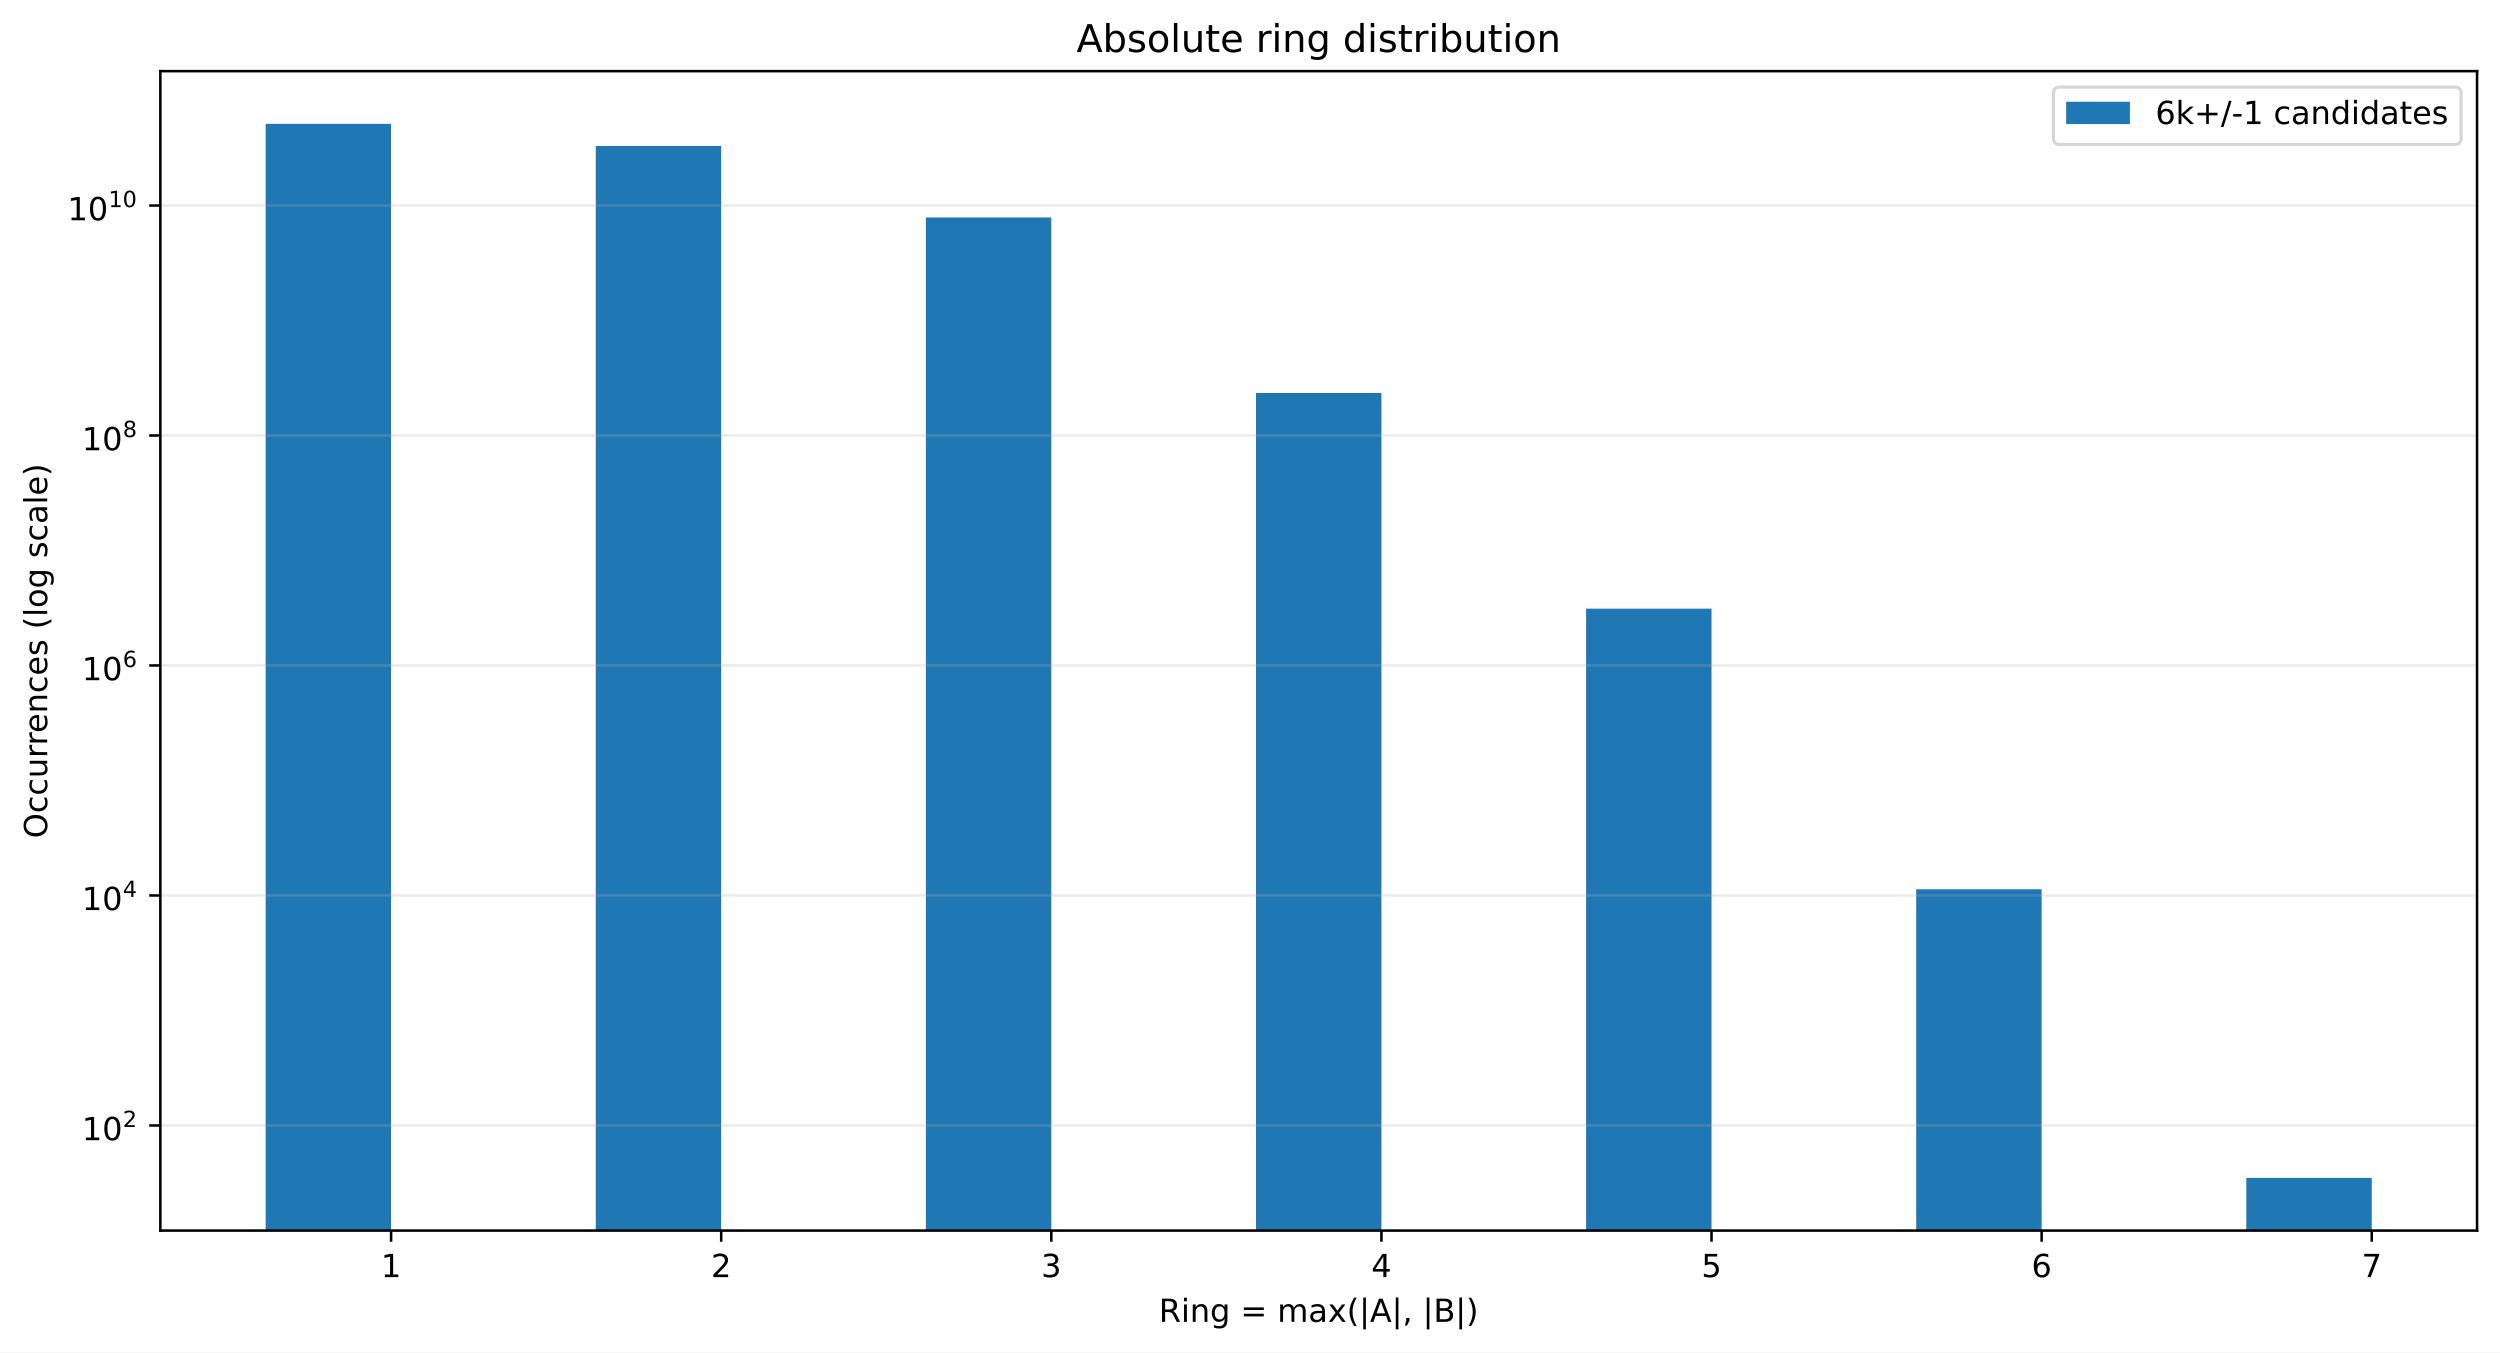
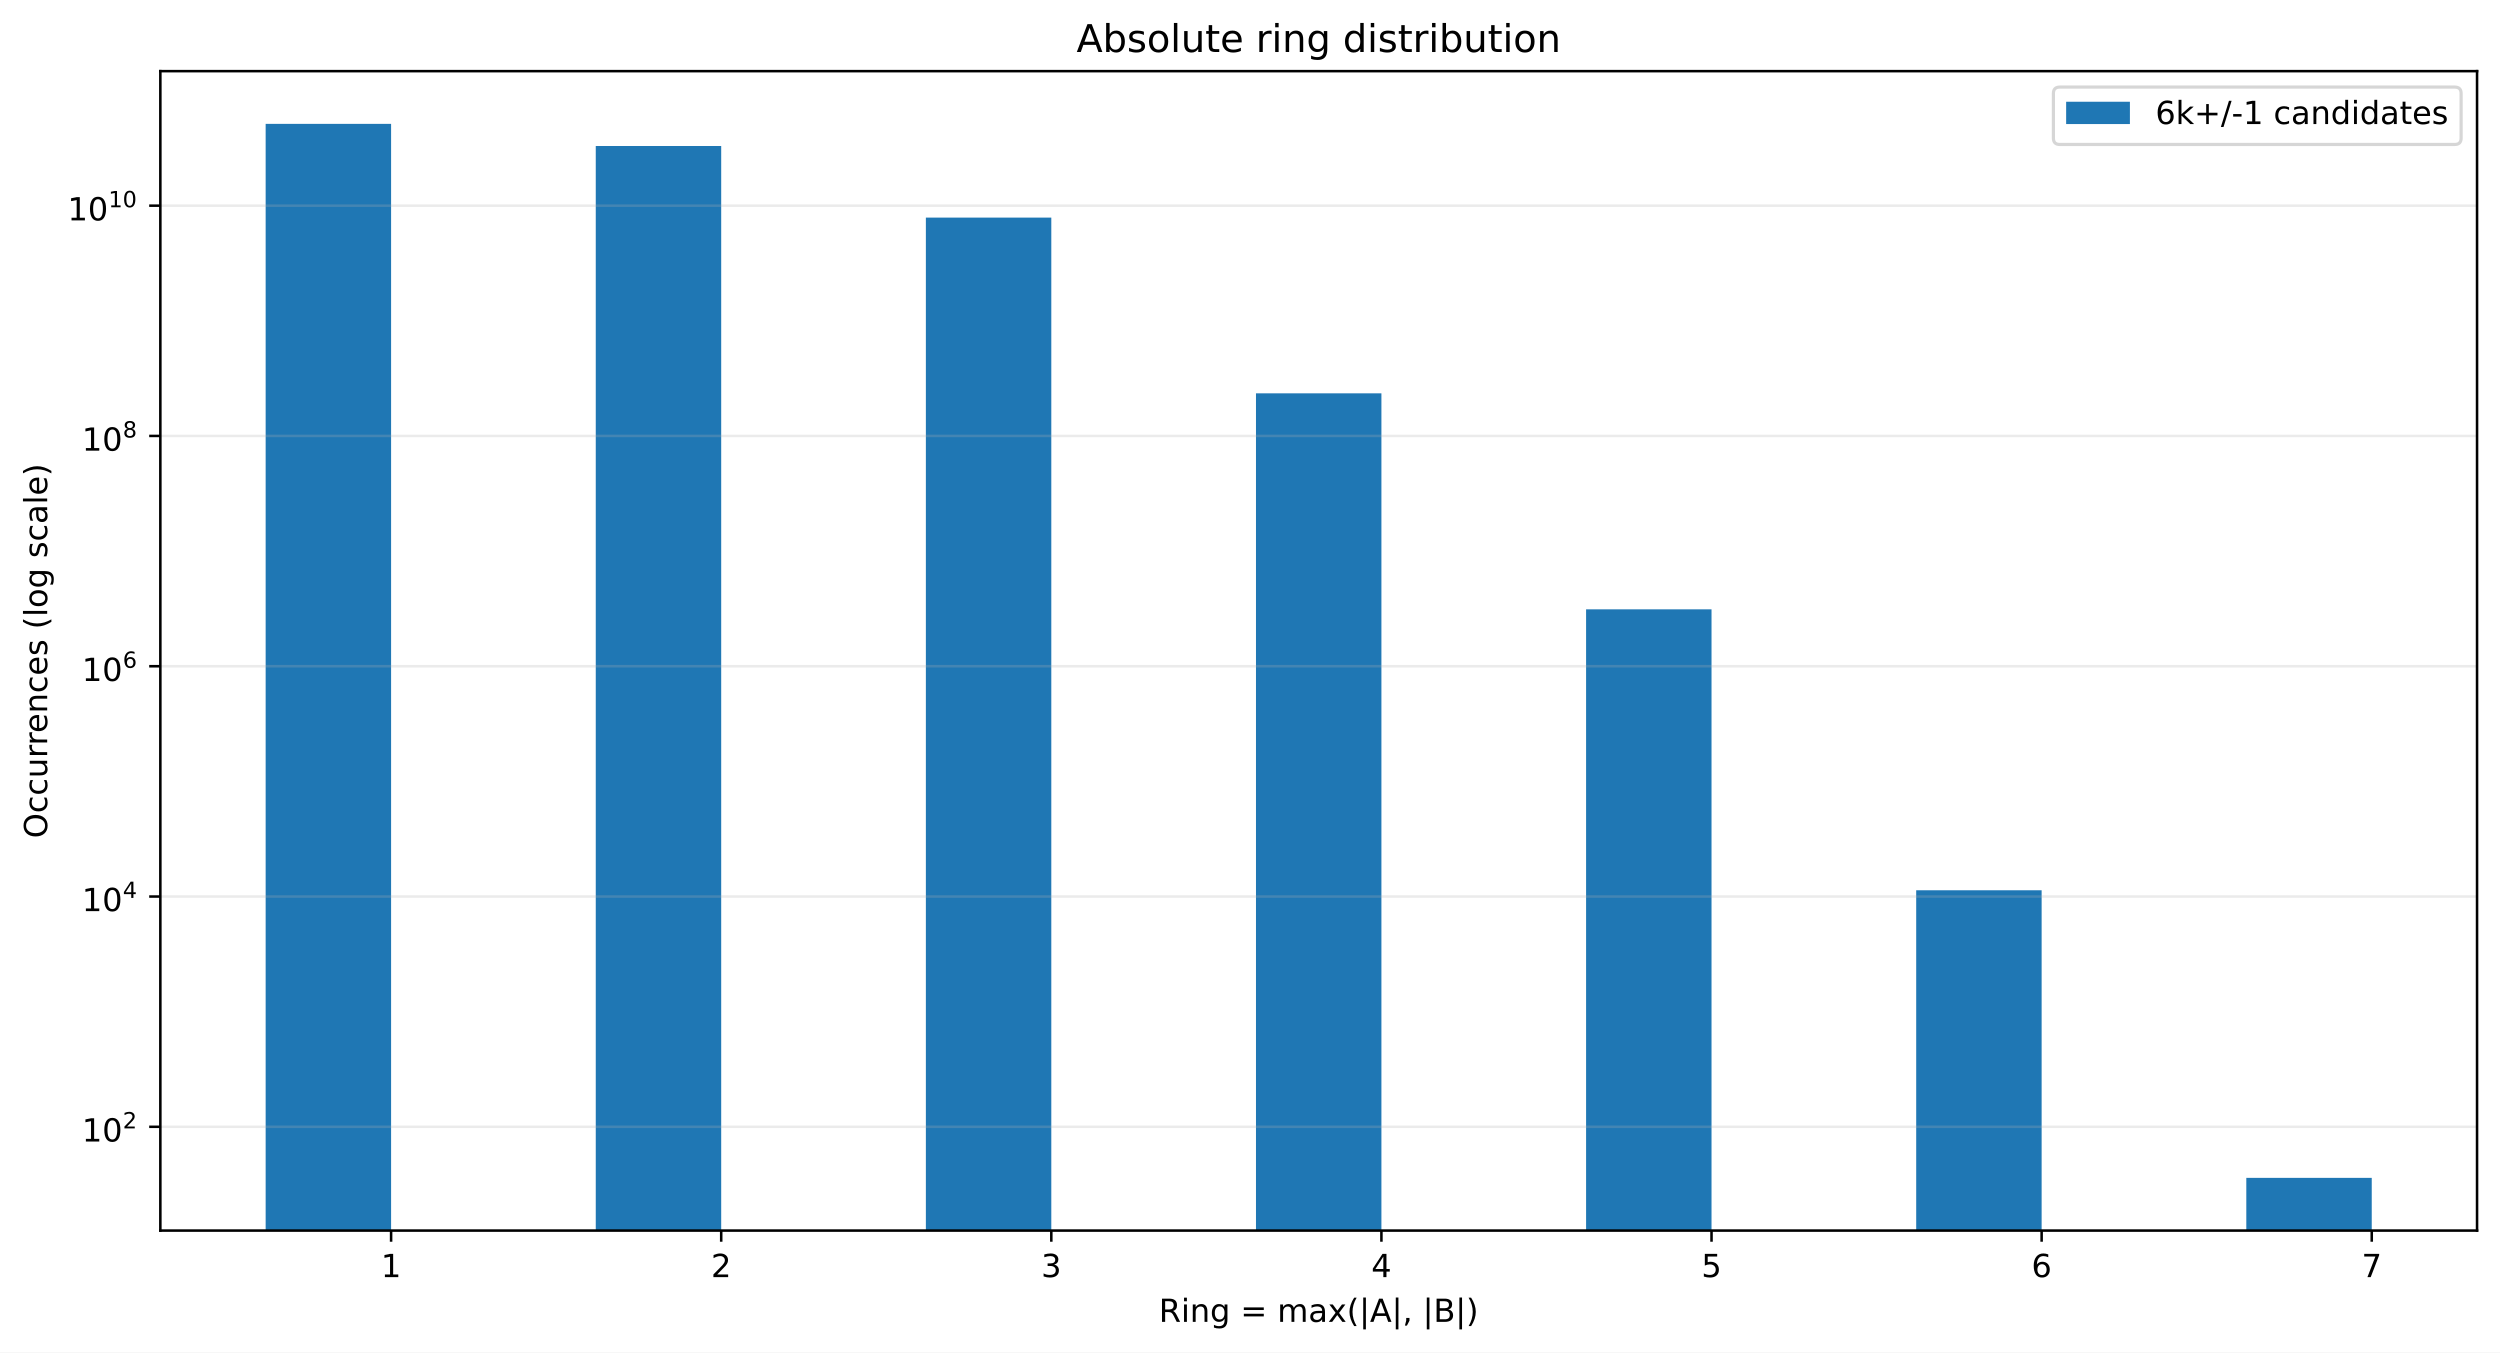
<svg xmlns="http://www.w3.org/2000/svg" xmlns:xlink="http://www.w3.org/1999/xlink" width="784.258pt" height="424.28pt" viewBox="0 0 784.258 424.28" version="1.1">
  <defs>
    <style type="text/css">*{stroke-linejoin: round; stroke-linecap: butt}</style>
  </defs>
  <g id="figure_1">
    <g id="patch_1">
      <path d="M 0 424.28  L 784.258 424.28  L 784.258 0  L 0 0  z " style="fill: #ffffff" />
    </g>
    <g id="axes_1">
      <g id="patch_2">
        <path d="M 50.301 386.036  L 777.058 386.036  L 777.058 22.318  L 50.301 22.318  z " style="fill: #ffffff" />
      </g>
      <g id="patch_3">
-         <path d="M 83.335 36498.126  L 122.687 36498.126  L 122.687 38.851  L 83.335 38.851  z " clip-path="url(#p6bf6223a58)" style="fill: #1f77b4" />
+         <path d="M 83.335 36545.719  L 122.687 36545.719  L 122.687 38.851  L 83.335 38.851  z " clip-path="url(#pbde616d7e9)" style="fill: #1f77b4" />
      </g>
      <g id="patch_4">
-         <path d="M 186.891 36498.126  L 226.243 36498.126  L 226.243 45.794  L 186.891 45.794  z " clip-path="url(#p6bf6223a58)" style="fill: #1f77b4" />
+         <path d="M 186.891 36545.719  L 226.243 36545.719  L 226.243 45.803  L 186.891 45.803  z " clip-path="url(#pbde616d7e9)" style="fill: #1f77b4" />
      </g>
      <g id="patch_5">
-         <path d="M 290.448 36498.126  L 329.799 36498.126  L 329.799 68.22  L 290.448 68.22  z " clip-path="url(#p6bf6223a58)" style="fill: #1f77b4" />
+         <path d="M 290.448 36545.719  L 329.799 36545.719  L 329.799 68.259  L 290.448 68.259  z " clip-path="url(#pbde616d7e9)" style="fill: #1f77b4" />
      </g>
      <g id="patch_6">
-         <path d="M 394.004 36498.126  L 433.355 36498.126  L 433.355 123.288  L 394.004 123.288  z " clip-path="url(#p6bf6223a58)" style="fill: #1f77b4" />
+         <path d="M 394.004 36545.719  L 433.355 36545.719  L 433.355 123.398  L 394.004 123.398  z " clip-path="url(#pbde616d7e9)" style="fill: #1f77b4" />
      </g>
      <g id="patch_7">
-         <path d="M 497.56 36498.126  L 536.912 36498.126  L 536.912 190.95  L 497.56 190.95  z " clip-path="url(#p6bf6223a58)" style="fill: #1f77b4" />
+         <path d="M 497.56 36545.719  L 536.912 36545.719  L 536.912 191.149  L 497.56 191.149  z " clip-path="url(#pbde616d7e9)" style="fill: #1f77b4" />
      </g>
      <g id="patch_8">
-         <path d="M 601.116 36498.126  L 640.468 36498.126  L 640.468 278.971  L 601.116 278.971  z " clip-path="url(#p6bf6223a58)" style="fill: #1f77b4" />
+         <path d="M 601.116 36545.719  L 640.468 36545.719  L 640.468 279.282  L 601.116 279.282  z " clip-path="url(#pbde616d7e9)" style="fill: #1f77b4" />
      </g>
      <g id="patch_9">
-         <path d="M 704.673 36498.126  L 744.024 36498.126  L 744.024 369.503  L 704.673 369.503  z " clip-path="url(#p6bf6223a58)" style="fill: #1f77b4" />
+         <path d="M 704.673 36545.719  L 744.024 36545.719  L 744.024 369.503  L 704.673 369.503  z " clip-path="url(#pbde616d7e9)" style="fill: #1f77b4" />
      </g>
      <g id="matplotlib.axis_1">
        <g id="xtick_1">
          <g id="line2d_1">
            <defs>
-               <path id="md236ab3b88" d="M 0 0  L 0 3.5  " style="stroke: #000000; stroke-width: 0.8" />
+               <path id="ma1b09dd47a" d="M 0 0  L 0 3.5  " style="stroke: #000000; stroke-width: 0.8" />
            </defs>
            <g>
-               <use xlink:href="#md236ab3b88" x="122.687" y="386.036" style="stroke: #000000; stroke-width: 0.8" />
+               <use xlink:href="#ma1b09dd47a" x="122.687" y="386.036" style="stroke: #000000; stroke-width: 0.8" />
            </g>
          </g>
          <g id="text_1">
            <g transform="translate(119.5053 400.6334) scale(0.1 -0.1)">
              <defs>
                <path id="DejaVuSans-14" d="M 794 531  L 1825 531  L 1825 4091  L 703 3866  L 703 4441  L 1819 4666  L 2450 4666  L 2450 531  L 3481 531  L 3481 0  L 794 0  L 794 531  z " transform="scale(0.015625)" />
              </defs>
              <use xlink:href="#DejaVuSans-14" />
            </g>
          </g>
        </g>
        <g id="xtick_2">
          <g id="line2d_2">
            <g>
-               <use xlink:href="#md236ab3b88" x="226.243" y="386.036" style="stroke: #000000; stroke-width: 0.8" />
+               <use xlink:href="#ma1b09dd47a" x="226.243" y="386.036" style="stroke: #000000; stroke-width: 0.8" />
            </g>
          </g>
          <g id="text_2">
            <g transform="translate(223.0616 400.6334) scale(0.1 -0.1)">
              <defs>
                <path id="DejaVuSans-15" d="M 1228 531  L 3431 531  L 3431 0  L 469 0  L 469 531  Q 828 903 1448 1529  Q 2069 2156 2228 2338  Q 2531 2678 2651 2914  Q 2772 3150 2772 3378  Q 2772 3750 2511 3984  Q 2250 4219 1831 4219  Q 1534 4219 1204 4116  Q 875 4013 500 3803  L 500 4441  Q 881 4594 1212 4672  Q 1544 4750 1819 4750  Q 2544 4750 2975 4387  Q 3406 4025 3406 3419  Q 3406 3131 3298 2873  Q 3191 2616 2906 2266  Q 2828 2175 2409 1742  Q 1991 1309 1228 531  z " transform="scale(0.015625)" />
              </defs>
              <use xlink:href="#DejaVuSans-15" />
            </g>
          </g>
        </g>
        <g id="xtick_3">
          <g id="line2d_3">
            <g>
-               <use xlink:href="#md236ab3b88" x="329.799" y="386.036" style="stroke: #000000; stroke-width: 0.8" />
+               <use xlink:href="#ma1b09dd47a" x="329.799" y="386.036" style="stroke: #000000; stroke-width: 0.8" />
            </g>
          </g>
          <g id="text_3">
            <g transform="translate(326.6178 400.6334) scale(0.1 -0.1)">
              <defs>
                <path id="DejaVuSans-16" d="M 2597 2516  Q 3050 2419 3304 2112  Q 3559 1806 3559 1356  Q 3559 666 3084 287  Q 2609 -91 1734 -91  Q 1441 -91 1130 -33  Q 819 25 488 141  L 488 750  Q 750 597 1062 519  Q 1375 441 1716 441  Q 2309 441 2620 675  Q 2931 909 2931 1356  Q 2931 1769 2642 2001  Q 2353 2234 1838 2234  L 1294 2234  L 1294 2753  L 1863 2753  Q 2328 2753 2575 2939  Q 2822 3125 2822 3475  Q 2822 3834 2567 4026  Q 2313 4219 1838 4219  Q 1578 4219 1281 4162  Q 984 4106 628 3988  L 628 4550  Q 988 4650 1302 4700  Q 1616 4750 1894 4750  Q 2613 4750 3031 4423  Q 3450 4097 3450 3541  Q 3450 3153 3228 2886  Q 3006 2619 2597 2516  z " transform="scale(0.015625)" />
              </defs>
              <use xlink:href="#DejaVuSans-16" />
            </g>
          </g>
        </g>
        <g id="xtick_4">
          <g id="line2d_4">
            <g>
-               <use xlink:href="#md236ab3b88" x="433.355" y="386.036" style="stroke: #000000; stroke-width: 0.8" />
+               <use xlink:href="#ma1b09dd47a" x="433.355" y="386.036" style="stroke: #000000; stroke-width: 0.8" />
            </g>
          </g>
          <g id="text_4">
            <g transform="translate(430.174 400.6334) scale(0.1 -0.1)">
              <defs>
                <path id="DejaVuSans-17" d="M 2419 4116  L 825 1625  L 2419 1625  L 2419 4116  z M 2253 4666  L 3047 4666  L 3047 1625  L 3713 1625  L 3713 1100  L 3047 1100  L 3047 0  L 2419 0  L 2419 1100  L 313 1100  L 313 1709  L 2253 4666  z " transform="scale(0.015625)" />
              </defs>
              <use xlink:href="#DejaVuSans-17" />
            </g>
          </g>
        </g>
        <g id="xtick_5">
          <g id="line2d_5">
            <g>
-               <use xlink:href="#md236ab3b88" x="536.912" y="386.036" style="stroke: #000000; stroke-width: 0.8" />
+               <use xlink:href="#ma1b09dd47a" x="536.912" y="386.036" style="stroke: #000000; stroke-width: 0.8" />
            </g>
          </g>
          <g id="text_5">
            <g transform="translate(533.7303 400.6334) scale(0.1 -0.1)">
              <defs>
                <path id="DejaVuSans-18" d="M 691 4666  L 3169 4666  L 3169 4134  L 1269 4134  L 1269 2991  Q 1406 3038 1543 3061  Q 1681 3084 1819 3084  Q 2600 3084 3056 2656  Q 3513 2228 3513 1497  Q 3513 744 3044 326  Q 2575 -91 1722 -91  Q 1428 -91 1123 -41  Q 819 9 494 109  L 494 744  Q 775 591 1075 516  Q 1375 441 1709 441  Q 2250 441 2565 725  Q 2881 1009 2881 1497  Q 2881 1984 2565 2268  Q 2250 2553 1709 2553  Q 1456 2553 1204 2497  Q 953 2441 691 2322  L 691 4666  z " transform="scale(0.015625)" />
              </defs>
              <use xlink:href="#DejaVuSans-18" />
            </g>
          </g>
        </g>
        <g id="xtick_6">
          <g id="line2d_6">
            <g>
-               <use xlink:href="#md236ab3b88" x="640.468" y="386.036" style="stroke: #000000; stroke-width: 0.8" />
+               <use xlink:href="#ma1b09dd47a" x="640.468" y="386.036" style="stroke: #000000; stroke-width: 0.8" />
            </g>
          </g>
          <g id="text_6">
            <g transform="translate(637.2865 400.6334) scale(0.1 -0.1)">
              <defs>
                <path id="DejaVuSans-19" d="M 2113 2584  Q 1688 2584 1439 2293  Q 1191 2003 1191 1497  Q 1191 994 1439 701  Q 1688 409 2113 409  Q 2538 409 2786 701  Q 3034 994 3034 1497  Q 3034 2003 2786 2293  Q 2538 2584 2113 2584  z M 3366 4563  L 3366 3988  Q 3128 4100 2886 4159  Q 2644 4219 2406 4219  Q 1781 4219 1451 3797  Q 1122 3375 1075 2522  Q 1259 2794 1537 2939  Q 1816 3084 2150 3084  Q 2853 3084 3261 2657  Q 3669 2231 3669 1497  Q 3669 778 3244 343  Q 2819 -91 2113 -91  Q 1303 -91 875 529  Q 447 1150 447 2328  Q 447 3434 972 4092  Q 1497 4750 2381 4750  Q 2619 4750 2861 4703  Q 3103 4656 3366 4563  z " transform="scale(0.015625)" />
              </defs>
              <use xlink:href="#DejaVuSans-19" />
            </g>
          </g>
        </g>
        <g id="xtick_7">
          <g id="line2d_7">
            <g>
-               <use xlink:href="#md236ab3b88" x="744.024" y="386.036" style="stroke: #000000; stroke-width: 0.8" />
+               <use xlink:href="#ma1b09dd47a" x="744.024" y="386.036" style="stroke: #000000; stroke-width: 0.8" />
            </g>
          </g>
          <g id="text_7">
            <g transform="translate(740.8427 400.6334) scale(0.1 -0.1)">
              <defs>
                <path id="DejaVuSans-1a" d="M 525 4666  L 3525 4666  L 3525 4397  L 1831 0  L 1172 0  L 2766 4134  L 525 4134  L 525 4666  z " transform="scale(0.015625)" />
              </defs>
              <use xlink:href="#DejaVuSans-1a" />
            </g>
          </g>
        </g>
        <g id="text_8">
          <g transform="translate(363.5437 414.678) scale(0.1 -0.1)">
            <defs>
              <path id="DejaVuSans-35" d="M 2841 2188  Q 3044 2119 3236 1894  Q 3428 1669 3622 1275  L 4263 0  L 3584 0  L 2988 1197  Q 2756 1666 2539 1819  Q 2322 1972 1947 1972  L 1259 1972  L 1259 0  L 628 0  L 628 4666  L 2053 4666  Q 2853 4666 3247 4331  Q 3641 3997 3641 3322  Q 3641 2881 3436 2590  Q 3231 2300 2841 2188  z M 1259 4147  L 1259 2491  L 2053 2491  Q 2509 2491 2742 2702  Q 2975 2913 2975 3322  Q 2975 3731 2742 3939  Q 2509 4147 2053 4147  L 1259 4147  z " transform="scale(0.015625)" />
              <path id="DejaVuSans-4c" d="M 603 3500  L 1178 3500  L 1178 0  L 603 0  L 603 3500  z M 603 4863  L 1178 4863  L 1178 4134  L 603 4134  L 603 4863  z " transform="scale(0.015625)" />
              <path id="DejaVuSans-51" d="M 3513 2113  L 3513 0  L 2938 0  L 2938 2094  Q 2938 2591 2744 2837  Q 2550 3084 2163 3084  Q 1697 3084 1428 2787  Q 1159 2491 1159 1978  L 1159 0  L 581 0  L 581 3500  L 1159 3500  L 1159 2956  Q 1366 3272 1645 3428  Q 1925 3584 2291 3584  Q 2894 3584 3203 3211  Q 3513 2838 3513 2113  z " transform="scale(0.015625)" />
              <path id="DejaVuSans-4a" d="M 2906 1791  Q 2906 2416 2648 2759  Q 2391 3103 1925 3103  Q 1463 3103 1205 2759  Q 947 2416 947 1791  Q 947 1169 1205 825  Q 1463 481 1925 481  Q 2391 481 2648 825  Q 2906 1169 2906 1791  z M 3481 434  Q 3481 -459 3084 -895  Q 2688 -1331 1869 -1331  Q 1566 -1331 1297 -1286  Q 1028 -1241 775 -1147  L 775 -588  Q 1028 -725 1275 -790  Q 1522 -856 1778 -856  Q 2344 -856 2625 -561  Q 2906 -266 2906 331  L 2906 616  Q 2728 306 2450 153  Q 2172 0 1784 0  Q 1141 0 747 490  Q 353 981 353 1791  Q 353 2603 747 3093  Q 1141 3584 1784 3584  Q 2172 3584 2450 3431  Q 2728 3278 2906 2969  L 2906 3500  L 3481 3500  L 3481 434  z " transform="scale(0.015625)" />
              <path id="DejaVuSans-3" transform="scale(0.015625)" />
              <path id="DejaVuSans-20" d="M 678 2906  L 4684 2906  L 4684 2381  L 678 2381  L 678 2906  z M 678 1631  L 4684 1631  L 4684 1100  L 678 1100  L 678 1631  z " transform="scale(0.015625)" />
              <path id="DejaVuSans-50" d="M 3328 2828  Q 3544 3216 3844 3400  Q 4144 3584 4550 3584  Q 5097 3584 5394 3201  Q 5691 2819 5691 2113  L 5691 0  L 5113 0  L 5113 2094  Q 5113 2597 4934 2840  Q 4756 3084 4391 3084  Q 3944 3084 3684 2787  Q 3425 2491 3425 1978  L 3425 0  L 2847 0  L 2847 2094  Q 2847 2600 2669 2842  Q 2491 3084 2119 3084  Q 1678 3084 1418 2786  Q 1159 2488 1159 1978  L 1159 0  L 581 0  L 581 3500  L 1159 3500  L 1159 2956  Q 1356 3278 1631 3431  Q 1906 3584 2284 3584  Q 2666 3584 2933 3390  Q 3200 3197 3328 2828  z " transform="scale(0.015625)" />
              <path id="DejaVuSans-44" d="M 2194 1759  Q 1497 1759 1228 1600  Q 959 1441 959 1056  Q 959 750 1161 570  Q 1363 391 1709 391  Q 2188 391 2477 730  Q 2766 1069 2766 1631  L 2766 1759  L 2194 1759  z M 3341 1997  L 3341 0  L 2766 0  L 2766 531  Q 2569 213 2275 61  Q 1981 -91 1556 -91  Q 1019 -91 701 211  Q 384 513 384 1019  Q 384 1609 779 1909  Q 1175 2209 1959 2209  L 2766 2209  L 2766 2266  Q 2766 2663 2505 2880  Q 2244 3097 1772 3097  Q 1472 3097 1187 3025  Q 903 2953 641 2809  L 641 3341  Q 956 3463 1253 3523  Q 1550 3584 1831 3584  Q 2591 3584 2966 3190  Q 3341 2797 3341 1997  z " transform="scale(0.015625)" />
              <path id="DejaVuSans-5b" d="M 3513 3500  L 2247 1797  L 3578 0  L 2900 0  L 1881 1375  L 863 0  L 184 0  L 1544 1831  L 300 3500  L 978 3500  L 1906 2253  L 2834 3500  L 3513 3500  z " transform="scale(0.015625)" />
              <path id="DejaVuSans-b" d="M 1984 4856  Q 1566 4138 1362 3434  Q 1159 2731 1159 2009  Q 1159 1288 1364 580  Q 1569 -128 1984 -844  L 1484 -844  Q 1016 -109 783 600  Q 550 1309 550 2009  Q 550 2706 781 3412  Q 1013 4119 1484 4856  L 1984 4856  z " transform="scale(0.015625)" />
              <path id="DejaVuSans-5f" d="M 1344 4891  L 1344 -1509  L 813 -1509  L 813 4891  L 1344 4891  z " transform="scale(0.015625)" />
              <path id="DejaVuSans-24" d="M 2188 4044  L 1331 1722  L 3047 1722  L 2188 4044  z M 1831 4666  L 2547 4666  L 4325 0  L 3669 0  L 3244 1197  L 1141 1197  L 716 0  L 50 0  L 1831 4666  z " transform="scale(0.015625)" />
              <path id="DejaVuSans-f" d="M 750 794  L 1409 794  L 1409 256  L 897 -744  L 494 -744  L 750 256  L 750 794  z " transform="scale(0.015625)" />
              <path id="DejaVuSans-25" d="M 1259 2228  L 1259 519  L 2272 519  Q 2781 519 3026 730  Q 3272 941 3272 1375  Q 3272 1813 3026 2020  Q 2781 2228 2272 2228  L 1259 2228  z M 1259 4147  L 1259 2741  L 2194 2741  Q 2656 2741 2882 2914  Q 3109 3088 3109 3444  Q 3109 3797 2882 3972  Q 2656 4147 2194 4147  L 1259 4147  z M 628 4666  L 2241 4666  Q 2963 4666 3353 4366  Q 3744 4066 3744 3513  Q 3744 3084 3544 2831  Q 3344 2578 2956 2516  Q 3422 2416 3680 2098  Q 3938 1781 3938 1306  Q 3938 681 3513 340  Q 3088 0 2303 0  L 628 0  L 628 4666  z " transform="scale(0.015625)" />
              <path id="DejaVuSans-c" d="M 513 4856  L 1013 4856  Q 1481 4119 1714 3412  Q 1947 2706 1947 2009  Q 1947 1309 1714 600  Q 1481 -109 1013 -844  L 513 -844  Q 928 -128 1133 580  Q 1338 1288 1338 2009  Q 1338 2731 1133 3434  Q 928 4138 513 4856  z " transform="scale(0.015625)" />
            </defs>
            <use xlink:href="#DejaVuSans-35" />
            <use xlink:href="#DejaVuSans-4c" transform="translate(69.48438 0)" />
            <use xlink:href="#DejaVuSans-51" transform="translate(97.26562 0)" />
            <use xlink:href="#DejaVuSans-4a" transform="translate(160.6406 0)" />
            <use xlink:href="#DejaVuSans-3" transform="translate(224.125 0)" />
            <use xlink:href="#DejaVuSans-20" transform="translate(255.9062 0)" />
            <use xlink:href="#DejaVuSans-3" transform="translate(339.7031 0)" />
            <use xlink:href="#DejaVuSans-50" transform="translate(371.4844 0)" />
            <use xlink:href="#DejaVuSans-44" transform="translate(468.8906 0)" />
            <use xlink:href="#DejaVuSans-5b" transform="translate(530.1719 0)" />
            <use xlink:href="#DejaVuSans-b" transform="translate(589.3594 0)" />
            <use xlink:href="#DejaVuSans-5f" transform="translate(628.375 0)" />
            <use xlink:href="#DejaVuSans-24" transform="translate(662.0625 0)" />
            <use xlink:href="#DejaVuSans-5f" transform="translate(730.4688 0)" />
            <use xlink:href="#DejaVuSans-f" transform="translate(764.1562 0)" />
            <use xlink:href="#DejaVuSans-3" transform="translate(795.9375 0)" />
            <use xlink:href="#DejaVuSans-5f" transform="translate(827.7188 0)" />
            <use xlink:href="#DejaVuSans-25" transform="translate(861.4062 0)" />
            <use xlink:href="#DejaVuSans-5f" transform="translate(930.0156 0)" />
            <use xlink:href="#DejaVuSans-c" transform="translate(963.7031 0)" />
          </g>
        </g>
      </g>
      <g id="matplotlib.axis_2">
        <g id="ytick_1">
          <g id="line2d_8">
-             <path d="M 50.301 353.056  L 777.058 353.056  " clip-path="url(#p6bf6223a58)" style="fill: none; stroke: #b0b0b0; stroke-opacity: 0.25; stroke-width: 0.8; stroke-linecap: square" />
+             <path d="M 50.301 353.477  L 777.058 353.477  " clip-path="url(#pbde616d7e9)" style="fill: none; stroke: #b0b0b0; stroke-opacity: 0.25; stroke-width: 0.8; stroke-linecap: square" />
          </g>
          <g id="line2d_9">
            <defs>
-               <path id="m69dc72d142" d="M 0 0  L -3.5 0  " style="stroke: #000000; stroke-width: 0.8" />
+               <path id="mb274f6654c" d="M 0 0  L -3.5 0  " style="stroke: #000000; stroke-width: 0.8" />
            </defs>
            <g>
-               <use xlink:href="#m69dc72d142" x="50.301" y="353.056" style="stroke: #000000; stroke-width: 0.8" />
+               <use xlink:href="#mb274f6654c" x="50.301" y="353.477" style="stroke: #000000; stroke-width: 0.8" />
            </g>
          </g>
          <g id="text_9">
-             <g transform="translate(25.70078 357.7564) scale(0.1 -0.1)">
+             <g transform="translate(25.70078 358.1768) scale(0.1 -0.1)">
              <defs>
                <path id="DejaVuSans-13" d="M 2034 4250  Q 1547 4250 1301 3770  Q 1056 3291 1056 2328  Q 1056 1369 1301 889  Q 1547 409 2034 409  Q 2525 409 2770 889  Q 3016 1369 3016 2328  Q 3016 3291 2770 3770  Q 2525 4250 2034 4250  z M 2034 4750  Q 2819 4750 3233 4129  Q 3647 3509 3647 2328  Q 3647 1150 3233 529  Q 2819 -91 2034 -91  Q 1250 -91 836 529  Q 422 1150 422 2328  Q 422 3509 836 4129  Q 1250 4750 2034 4750  z " transform="scale(0.015625)" />
              </defs>
              <use xlink:href="#DejaVuSans-14" transform="translate(0 0.746875)" />
              <use xlink:href="#DejaVuSans-13" transform="translate(63.62305 0.746875)" />
              <use xlink:href="#DejaVuSans-15" transform="translate(128.2031 42.04688) scale(0.7)" />
            </g>
          </g>
        </g>
        <g id="ytick_2">
          <g id="line2d_10">
-             <path d="M 50.301 280.911  L 777.058 280.911  " clip-path="url(#p6bf6223a58)" style="fill: none; stroke: #b0b0b0; stroke-opacity: 0.25; stroke-width: 0.8; stroke-linecap: square" />
+             <path d="M 50.301 281.237  L 777.058 281.237  " clip-path="url(#pbde616d7e9)" style="fill: none; stroke: #b0b0b0; stroke-opacity: 0.25; stroke-width: 0.8; stroke-linecap: square" />
          </g>
          <g id="line2d_11">
            <g>
-               <use xlink:href="#m69dc72d142" x="50.301" y="280.911" style="stroke: #000000; stroke-width: 0.8" />
+               <use xlink:href="#mb274f6654c" x="50.301" y="281.237" style="stroke: #000000; stroke-width: 0.8" />
            </g>
          </g>
          <g id="text_10">
-             <g transform="translate(25.70078 285.5605) scale(0.1 -0.1)">
+             <g transform="translate(25.70078 285.8868) scale(0.1 -0.1)">
              <use xlink:href="#DejaVuSans-14" transform="translate(0 0.665625)" />
              <use xlink:href="#DejaVuSans-13" transform="translate(63.62305 0.665625)" />
              <use xlink:href="#DejaVuSans-17" transform="translate(128.2031 41.96563) scale(0.7)" />
            </g>
          </g>
        </g>
        <g id="ytick_3">
          <g id="line2d_12">
-             <path d="M 50.301 208.765  L 777.058 208.765  " clip-path="url(#p6bf6223a58)" style="fill: none; stroke: #b0b0b0; stroke-opacity: 0.25; stroke-width: 0.8; stroke-linecap: square" />
+             <path d="M 50.301 208.997  L 777.058 208.997  " clip-path="url(#pbde616d7e9)" style="fill: none; stroke: #b0b0b0; stroke-opacity: 0.25; stroke-width: 0.8; stroke-linecap: square" />
          </g>
          <g id="line2d_13">
            <g>
-               <use xlink:href="#m69dc72d142" x="50.301" y="208.765" style="stroke: #000000; stroke-width: 0.8" />
+               <use xlink:href="#mb274f6654c" x="50.301" y="208.997" style="stroke: #000000; stroke-width: 0.8" />
            </g>
          </g>
          <g id="text_11">
-             <g transform="translate(25.70078 213.4647) scale(0.1 -0.1)">
+             <g transform="translate(25.70078 213.6968) scale(0.1 -0.1)">
              <use xlink:href="#DejaVuSans-14" transform="translate(0 0.746875)" />
              <use xlink:href="#DejaVuSans-13" transform="translate(63.62305 0.746875)" />
              <use xlink:href="#DejaVuSans-19" transform="translate(128.2031 42.04688) scale(0.7)" />
            </g>
          </g>
        </g>
        <g id="ytick_4">
          <g id="line2d_14">
-             <path d="M 50.301 136.619  L 777.058 136.619  " clip-path="url(#p6bf6223a58)" style="fill: none; stroke: #b0b0b0; stroke-opacity: 0.25; stroke-width: 0.8; stroke-linecap: square" />
+             <path d="M 50.301 136.757  L 777.058 136.757  " clip-path="url(#pbde616d7e9)" style="fill: none; stroke: #b0b0b0; stroke-opacity: 0.25; stroke-width: 0.8; stroke-linecap: square" />
          </g>
          <g id="line2d_15">
            <g>
-               <use xlink:href="#m69dc72d142" x="50.301" y="136.619" style="stroke: #000000; stroke-width: 0.8" />
+               <use xlink:href="#mb274f6654c" x="50.301" y="136.757" style="stroke: #000000; stroke-width: 0.8" />
            </g>
          </g>
          <g id="text_12">
-             <g transform="translate(25.70078 141.3188) scale(0.1 -0.1)">
+             <g transform="translate(25.70078 141.4568) scale(0.1 -0.1)">
              <defs>
                <path id="DejaVuSans-1b" d="M 2034 2216  Q 1584 2216 1326 1975  Q 1069 1734 1069 1313  Q 1069 891 1326 650  Q 1584 409 2034 409  Q 2484 409 2743 651  Q 3003 894 3003 1313  Q 3003 1734 2745 1975  Q 2488 2216 2034 2216  z M 1403 2484  Q 997 2584 770 2862  Q 544 3141 544 3541  Q 544 4100 942 4425  Q 1341 4750 2034 4750  Q 2731 4750 3128 4425  Q 3525 4100 3525 3541  Q 3525 3141 3298 2862  Q 3072 2584 2669 2484  Q 3125 2378 3379 2068  Q 3634 1759 3634 1313  Q 3634 634 3220 271  Q 2806 -91 2034 -91  Q 1263 -91 848 271  Q 434 634 434 1313  Q 434 1759 690 2068  Q 947 2378 1403 2484  z M 1172 3481  Q 1172 3119 1398 2916  Q 1625 2713 2034 2713  Q 2441 2713 2670 2916  Q 2900 3119 2900 3481  Q 2900 3844 2670 4047  Q 2441 4250 2034 4250  Q 1625 4250 1398 4047  Q 1172 3844 1172 3481  z " transform="scale(0.015625)" />
              </defs>
              <use xlink:href="#DejaVuSans-14" transform="translate(0 0.746875)" />
              <use xlink:href="#DejaVuSans-13" transform="translate(63.62305 0.746875)" />
              <use xlink:href="#DejaVuSans-1b" transform="translate(128.2031 42.04688) scale(0.7)" />
            </g>
          </g>
        </g>
        <g id="ytick_5">
          <g id="line2d_16">
-             <path d="M 50.301 64.473  L 777.058 64.473  " clip-path="url(#p6bf6223a58)" style="fill: none; stroke: #b0b0b0; stroke-opacity: 0.25; stroke-width: 0.8; stroke-linecap: square" />
+             <path d="M 50.301 64.517  L 777.058 64.517  " clip-path="url(#pbde616d7e9)" style="fill: none; stroke: #b0b0b0; stroke-opacity: 0.25; stroke-width: 0.8; stroke-linecap: square" />
          </g>
          <g id="line2d_17">
            <g>
-               <use xlink:href="#m69dc72d142" x="50.301" y="64.473" style="stroke: #000000; stroke-width: 0.8" />
+               <use xlink:href="#mb274f6654c" x="50.301" y="64.517" style="stroke: #000000; stroke-width: 0.8" />
            </g>
          </g>
          <g id="text_13">
-             <g transform="translate(21.20078 69.17297) scale(0.1 -0.1)">
+             <g transform="translate(21.20078 69.21678) scale(0.1 -0.1)">
              <use xlink:href="#DejaVuSans-14" transform="translate(0 0.746875)" />
              <use xlink:href="#DejaVuSans-13" transform="translate(63.62305 0.746875)" />
              <use xlink:href="#DejaVuSans-14" transform="translate(128.2031 42.04688) scale(0.7)" />
              <use xlink:href="#DejaVuSans-13" transform="translate(172.7393 42.04688) scale(0.7)" />
            </g>
          </g>
        </g>
        <g id="text_14">
          <g transform="translate(14.79844 262.9551) rotate(-90) scale(0.1 -0.1)">
            <defs>
              <path id="DejaVuSans-32" d="M 2522 4238  Q 1834 4238 1429 3725  Q 1025 3213 1025 2328  Q 1025 1447 1429 934  Q 1834 422 2522 422  Q 3209 422 3611 934  Q 4013 1447 4013 2328  Q 4013 3213 3611 3725  Q 3209 4238 2522 4238  z M 2522 4750  Q 3503 4750 4090 4092  Q 4678 3434 4678 2328  Q 4678 1225 4090 567  Q 3503 -91 2522 -91  Q 1538 -91 948 565  Q 359 1222 359 2328  Q 359 3434 948 4092  Q 1538 4750 2522 4750  z " transform="scale(0.015625)" />
              <path id="DejaVuSans-46" d="M 3122 3366  L 3122 2828  Q 2878 2963 2633 3030  Q 2388 3097 2138 3097  Q 1578 3097 1268 2742  Q 959 2388 959 1747  Q 959 1106 1268 751  Q 1578 397 2138 397  Q 2388 397 2633 464  Q 2878 531 3122 666  L 3122 134  Q 2881 22 2623 -34  Q 2366 -91 2075 -91  Q 1284 -91 818 406  Q 353 903 353 1747  Q 353 2603 823 3093  Q 1294 3584 2113 3584  Q 2378 3584 2631 3529  Q 2884 3475 3122 3366  z " transform="scale(0.015625)" />
              <path id="DejaVuSans-58" d="M 544 1381  L 544 3500  L 1119 3500  L 1119 1403  Q 1119 906 1312 657  Q 1506 409 1894 409  Q 2359 409 2629 706  Q 2900 1003 2900 1516  L 2900 3500  L 3475 3500  L 3475 0  L 2900 0  L 2900 538  Q 2691 219 2414 64  Q 2138 -91 1772 -91  Q 1169 -91 856 284  Q 544 659 544 1381  z M 1991 3584  L 1991 3584  z " transform="scale(0.015625)" />
              <path id="DejaVuSans-55" d="M 2631 2963  Q 2534 3019 2420 3045  Q 2306 3072 2169 3072  Q 1681 3072 1420 2755  Q 1159 2438 1159 1844  L 1159 0  L 581 0  L 581 3500  L 1159 3500  L 1159 2956  Q 1341 3275 1631 3429  Q 1922 3584 2338 3584  Q 2397 3584 2469 3576  Q 2541 3569 2628 3553  L 2631 2963  z " transform="scale(0.015625)" />
              <path id="DejaVuSans-48" d="M 3597 1894  L 3597 1613  L 953 1613  Q 991 1019 1311 708  Q 1631 397 2203 397  Q 2534 397 2845 478  Q 3156 559 3463 722  L 3463 178  Q 3153 47 2828 -22  Q 2503 -91 2169 -91  Q 1331 -91 842 396  Q 353 884 353 1716  Q 353 2575 817 3079  Q 1281 3584 2069 3584  Q 2775 3584 3186 3129  Q 3597 2675 3597 1894  z M 3022 2063  Q 3016 2534 2758 2815  Q 2500 3097 2075 3097  Q 1594 3097 1305 2825  Q 1016 2553 972 2059  L 3022 2063  z " transform="scale(0.015625)" />
              <path id="DejaVuSans-56" d="M 2834 3397  L 2834 2853  Q 2591 2978 2328 3040  Q 2066 3103 1784 3103  Q 1356 3103 1142 2972  Q 928 2841 928 2578  Q 928 2378 1081 2264  Q 1234 2150 1697 2047  L 1894 2003  Q 2506 1872 2764 1633  Q 3022 1394 3022 966  Q 3022 478 2636 193  Q 2250 -91 1575 -91  Q 1294 -91 989 -36  Q 684 19 347 128  L 347 722  Q 666 556 975 473  Q 1284 391 1588 391  Q 1994 391 2212 530  Q 2431 669 2431 922  Q 2431 1156 2273 1281  Q 2116 1406 1581 1522  L 1381 1569  Q 847 1681 609 1914  Q 372 2147 372 2553  Q 372 3047 722 3315  Q 1072 3584 1716 3584  Q 2034 3584 2315 3537  Q 2597 3491 2834 3397  z " transform="scale(0.015625)" />
              <path id="DejaVuSans-4f" d="M 603 4863  L 1178 4863  L 1178 0  L 603 0  L 603 4863  z " transform="scale(0.015625)" />
              <path id="DejaVuSans-52" d="M 1959 3097  Q 1497 3097 1228 2736  Q 959 2375 959 1747  Q 959 1119 1226 758  Q 1494 397 1959 397  Q 2419 397 2687 759  Q 2956 1122 2956 1747  Q 2956 2369 2687 2733  Q 2419 3097 1959 3097  z M 1959 3584  Q 2709 3584 3137 3096  Q 3566 2609 3566 1747  Q 3566 888 3137 398  Q 2709 -91 1959 -91  Q 1206 -91 779 398  Q 353 888 353 1747  Q 353 2609 779 3096  Q 1206 3584 1959 3584  z " transform="scale(0.015625)" />
            </defs>
            <use xlink:href="#DejaVuSans-32" />
            <use xlink:href="#DejaVuSans-46" transform="translate(78.71875 0)" />
            <use xlink:href="#DejaVuSans-46" transform="translate(133.7031 0)" />
            <use xlink:href="#DejaVuSans-58" transform="translate(188.6875 0)" />
            <use xlink:href="#DejaVuSans-55" transform="translate(252.0625 0)" />
            <use xlink:href="#DejaVuSans-55" transform="translate(291.4219 0)" />
            <use xlink:href="#DejaVuSans-48" transform="translate(330.3281 0)" />
            <use xlink:href="#DejaVuSans-51" transform="translate(391.8594 0)" />
            <use xlink:href="#DejaVuSans-46" transform="translate(455.2344 0)" />
            <use xlink:href="#DejaVuSans-48" transform="translate(510.2188 0)" />
            <use xlink:href="#DejaVuSans-56" transform="translate(571.75 0)" />
            <use xlink:href="#DejaVuSans-3" transform="translate(623.8438 0)" />
            <use xlink:href="#DejaVuSans-b" transform="translate(655.625 0)" />
            <use xlink:href="#DejaVuSans-4f" transform="translate(694.6406 0)" />
            <use xlink:href="#DejaVuSans-52" transform="translate(722.4219 0)" />
            <use xlink:href="#DejaVuSans-4a" transform="translate(783.6094 0)" />
            <use xlink:href="#DejaVuSans-3" transform="translate(847.0938 0)" />
            <use xlink:href="#DejaVuSans-56" transform="translate(878.875 0)" />
            <use xlink:href="#DejaVuSans-46" transform="translate(930.9688 0)" />
            <use xlink:href="#DejaVuSans-44" transform="translate(985.9531 0)" />
            <use xlink:href="#DejaVuSans-4f" transform="translate(1047.234 0)" />
            <use xlink:href="#DejaVuSans-48" transform="translate(1075.016 0)" />
            <use xlink:href="#DejaVuSans-c" transform="translate(1136.547 0)" />
          </g>
        </g>
      </g>
      <g id="patch_10">
        <path d="M 50.301 386.036  L 50.301 22.318  " style="fill: none; stroke: #000000; stroke-width: 0.8; stroke-linejoin: miter; stroke-linecap: square" />
      </g>
      <g id="patch_11">
        <path d="M 777.058 386.036  L 777.058 22.318  " style="fill: none; stroke: #000000; stroke-width: 0.8; stroke-linejoin: miter; stroke-linecap: square" />
      </g>
      <g id="patch_12">
        <path d="M 50.301 386.036  L 777.058 386.036  " style="fill: none; stroke: #000000; stroke-width: 0.8; stroke-linejoin: miter; stroke-linecap: square" />
      </g>
      <g id="patch_13">
        <path d="M 50.301 22.318  L 777.058 22.318  " style="fill: none; stroke: #000000; stroke-width: 0.8; stroke-linejoin: miter; stroke-linecap: square" />
      </g>
      <g id="text_15">
        <g transform="translate(337.7055 16.31812) scale(0.12 -0.12)">
          <defs>
            <path id="DejaVuSans-45" d="M 3116 1747  Q 3116 2381 2855 2742  Q 2594 3103 2138 3103  Q 1681 3103 1420 2742  Q 1159 2381 1159 1747  Q 1159 1113 1420 752  Q 1681 391 2138 391  Q 2594 391 2855 752  Q 3116 1113 3116 1747  z M 1159 2969  Q 1341 3281 1617 3432  Q 1894 3584 2278 3584  Q 2916 3584 3314 3078  Q 3713 2572 3713 1747  Q 3713 922 3314 415  Q 2916 -91 2278 -91  Q 1894 -91 1617 61  Q 1341 213 1159 525  L 1159 0  L 581 0  L 581 4863  L 1159 4863  L 1159 2969  z " transform="scale(0.015625)" />
            <path id="DejaVuSans-57" d="M 1172 4494  L 1172 3500  L 2356 3500  L 2356 3053  L 1172 3053  L 1172 1153  Q 1172 725 1289 603  Q 1406 481 1766 481  L 2356 481  L 2356 0  L 1766 0  Q 1100 0 847 248  Q 594 497 594 1153  L 594 3053  L 172 3053  L 172 3500  L 594 3500  L 594 4494  L 1172 4494  z " transform="scale(0.015625)" />
            <path id="DejaVuSans-47" d="M 2906 2969  L 2906 4863  L 3481 4863  L 3481 0  L 2906 0  L 2906 525  Q 2725 213 2448 61  Q 2172 -91 1784 -91  Q 1150 -91 751 415  Q 353 922 353 1747  Q 353 2572 751 3078  Q 1150 3584 1784 3584  Q 2172 3584 2448 3432  Q 2725 3281 2906 2969  z M 947 1747  Q 947 1113 1208 752  Q 1469 391 1925 391  Q 2381 391 2643 752  Q 2906 1113 2906 1747  Q 2906 2381 2643 2742  Q 2381 3103 1925 3103  Q 1469 3103 1208 2742  Q 947 2381 947 1747  z " transform="scale(0.015625)" />
          </defs>
          <use xlink:href="#DejaVuSans-24" />
          <use xlink:href="#DejaVuSans-45" transform="translate(68.40625 0)" />
          <use xlink:href="#DejaVuSans-56" transform="translate(131.8906 0)" />
          <use xlink:href="#DejaVuSans-52" transform="translate(183.9844 0)" />
          <use xlink:href="#DejaVuSans-4f" transform="translate(245.1719 0)" />
          <use xlink:href="#DejaVuSans-58" transform="translate(272.9531 0)" />
          <use xlink:href="#DejaVuSans-57" transform="translate(336.3281 0)" />
          <use xlink:href="#DejaVuSans-48" transform="translate(375.5312 0)" />
          <use xlink:href="#DejaVuSans-3" transform="translate(437.0625 0)" />
          <use xlink:href="#DejaVuSans-55" transform="translate(468.8438 0)" />
          <use xlink:href="#DejaVuSans-4c" transform="translate(509.9531 0)" />
          <use xlink:href="#DejaVuSans-51" transform="translate(537.7344 0)" />
          <use xlink:href="#DejaVuSans-4a" transform="translate(601.1094 0)" />
          <use xlink:href="#DejaVuSans-3" transform="translate(664.5938 0)" />
          <use xlink:href="#DejaVuSans-47" transform="translate(696.375 0)" />
          <use xlink:href="#DejaVuSans-4c" transform="translate(759.8594 0)" />
          <use xlink:href="#DejaVuSans-56" transform="translate(787.6406 0)" />
          <use xlink:href="#DejaVuSans-57" transform="translate(839.7344 0)" />
          <use xlink:href="#DejaVuSans-55" transform="translate(878.9375 0)" />
          <use xlink:href="#DejaVuSans-4c" transform="translate(920.0469 0)" />
          <use xlink:href="#DejaVuSans-45" transform="translate(947.8281 0)" />
          <use xlink:href="#DejaVuSans-58" transform="translate(1011.312 0)" />
          <use xlink:href="#DejaVuSans-57" transform="translate(1074.688 0)" />
          <use xlink:href="#DejaVuSans-4c" transform="translate(1113.891 0)" />
          <use xlink:href="#DejaVuSans-52" transform="translate(1141.672 0)" />
          <use xlink:href="#DejaVuSans-51" transform="translate(1202.859 0)" />
        </g>
      </g>
      <g id="legend_1">
        <g id="patch_14">
          <path d="M 646.158 45.319  L 770.058 45.319  Q 772.058 45.319 772.058 43.319  L 772.058 29.318  Q 772.058 27.318 770.058 27.318  L 646.158 27.318  Q 644.158 27.318 644.158 29.318  L 644.158 43.319  Q 644.158 45.319 646.158 45.319  z " style="fill: #ffffff; opacity: 0.8; stroke: #cccccc; stroke-linejoin: miter" />
        </g>
        <g id="patch_15">
          <path d="M 648.158 38.917  L 668.158 38.917  L 668.158 31.917  L 648.158 31.917  z " style="fill: #1f77b4" />
        </g>
        <g id="text_16">
          <g transform="translate(676.1584 38.91656) scale(0.1 -0.1)">
            <defs>
              <path id="DejaVuSans-4e" d="M 581 4863  L 1159 4863  L 1159 1991  L 2875 3500  L 3609 3500  L 1753 1863  L 3688 0  L 2938 0  L 1159 1709  L 1159 0  L 581 0  L 581 4863  z " transform="scale(0.015625)" />
              <path id="DejaVuSans-e" d="M 2944 4013  L 2944 2272  L 4684 2272  L 4684 1741  L 2944 1741  L 2944 0  L 2419 0  L 2419 1741  L 678 1741  L 678 2272  L 2419 2272  L 2419 4013  L 2944 4013  z " transform="scale(0.015625)" />
              <path id="DejaVuSans-12" d="M 1625 4666  L 2156 4666  L 531 -594  L 0 -594  L 1625 4666  z " transform="scale(0.015625)" />
              <path id="DejaVuSans-10" d="M 313 2009  L 1997 2009  L 1997 1497  L 313 1497  L 313 2009  z " transform="scale(0.015625)" />
            </defs>
            <use xlink:href="#DejaVuSans-19" />
            <use xlink:href="#DejaVuSans-4e" transform="translate(63.625 0)" />
            <use xlink:href="#DejaVuSans-e" transform="translate(121.5312 0)" />
            <use xlink:href="#DejaVuSans-12" transform="translate(205.3281 0)" />
            <use xlink:href="#DejaVuSans-10" transform="translate(239.0156 0)" />
            <use xlink:href="#DejaVuSans-14" transform="translate(275.0938 0)" />
            <use xlink:href="#DejaVuSans-3" transform="translate(338.7188 0)" />
            <use xlink:href="#DejaVuSans-46" transform="translate(370.5 0)" />
            <use xlink:href="#DejaVuSans-44" transform="translate(425.4844 0)" />
            <use xlink:href="#DejaVuSans-51" transform="translate(486.7656 0)" />
            <use xlink:href="#DejaVuSans-47" transform="translate(550.1406 0)" />
            <use xlink:href="#DejaVuSans-4c" transform="translate(613.625 0)" />
            <use xlink:href="#DejaVuSans-47" transform="translate(641.4062 0)" />
            <use xlink:href="#DejaVuSans-44" transform="translate(704.8906 0)" />
            <use xlink:href="#DejaVuSans-57" transform="translate(766.1719 0)" />
            <use xlink:href="#DejaVuSans-48" transform="translate(805.375 0)" />
            <use xlink:href="#DejaVuSans-56" transform="translate(866.9062 0)" />
          </g>
        </g>
      </g>
    </g>
  </g>
  <defs>
-     <clipPath id="p6bf6223a58">
+     <clipPath id="pbde616d7e9">
      <rect x="50.301" y="22.318" width="726.758" height="363.718" />
    </clipPath>
  </defs>
</svg>
